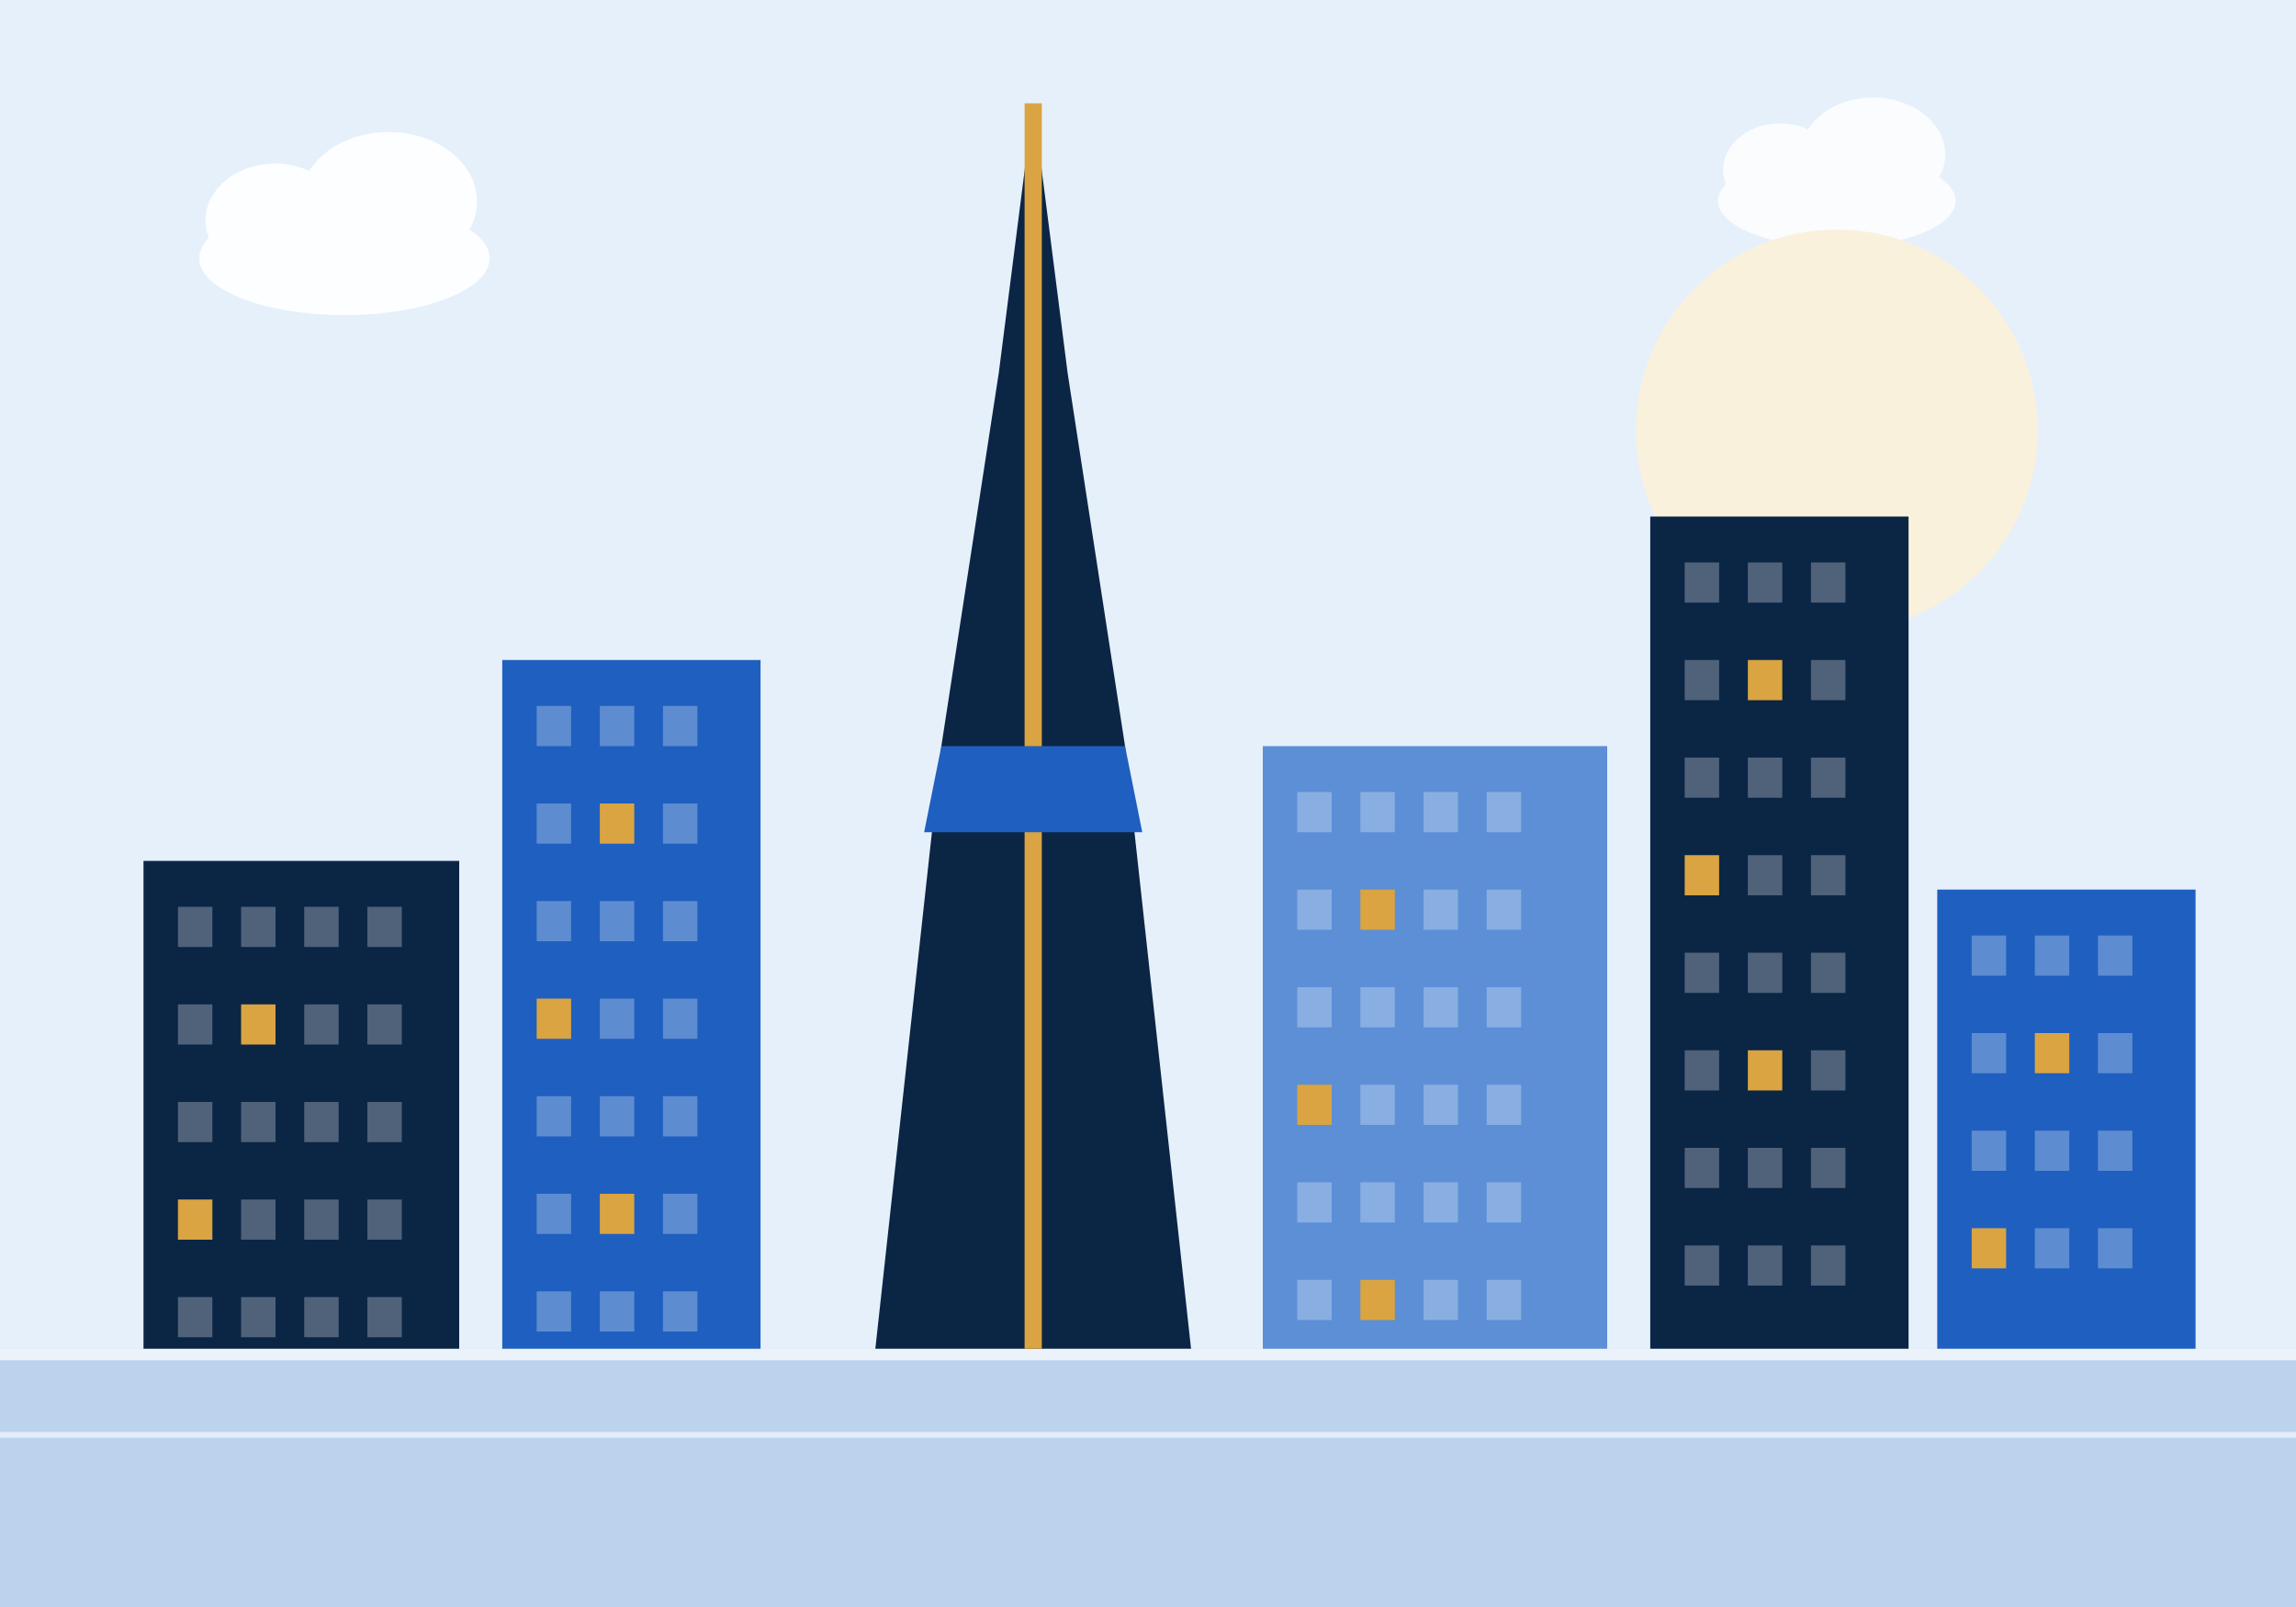
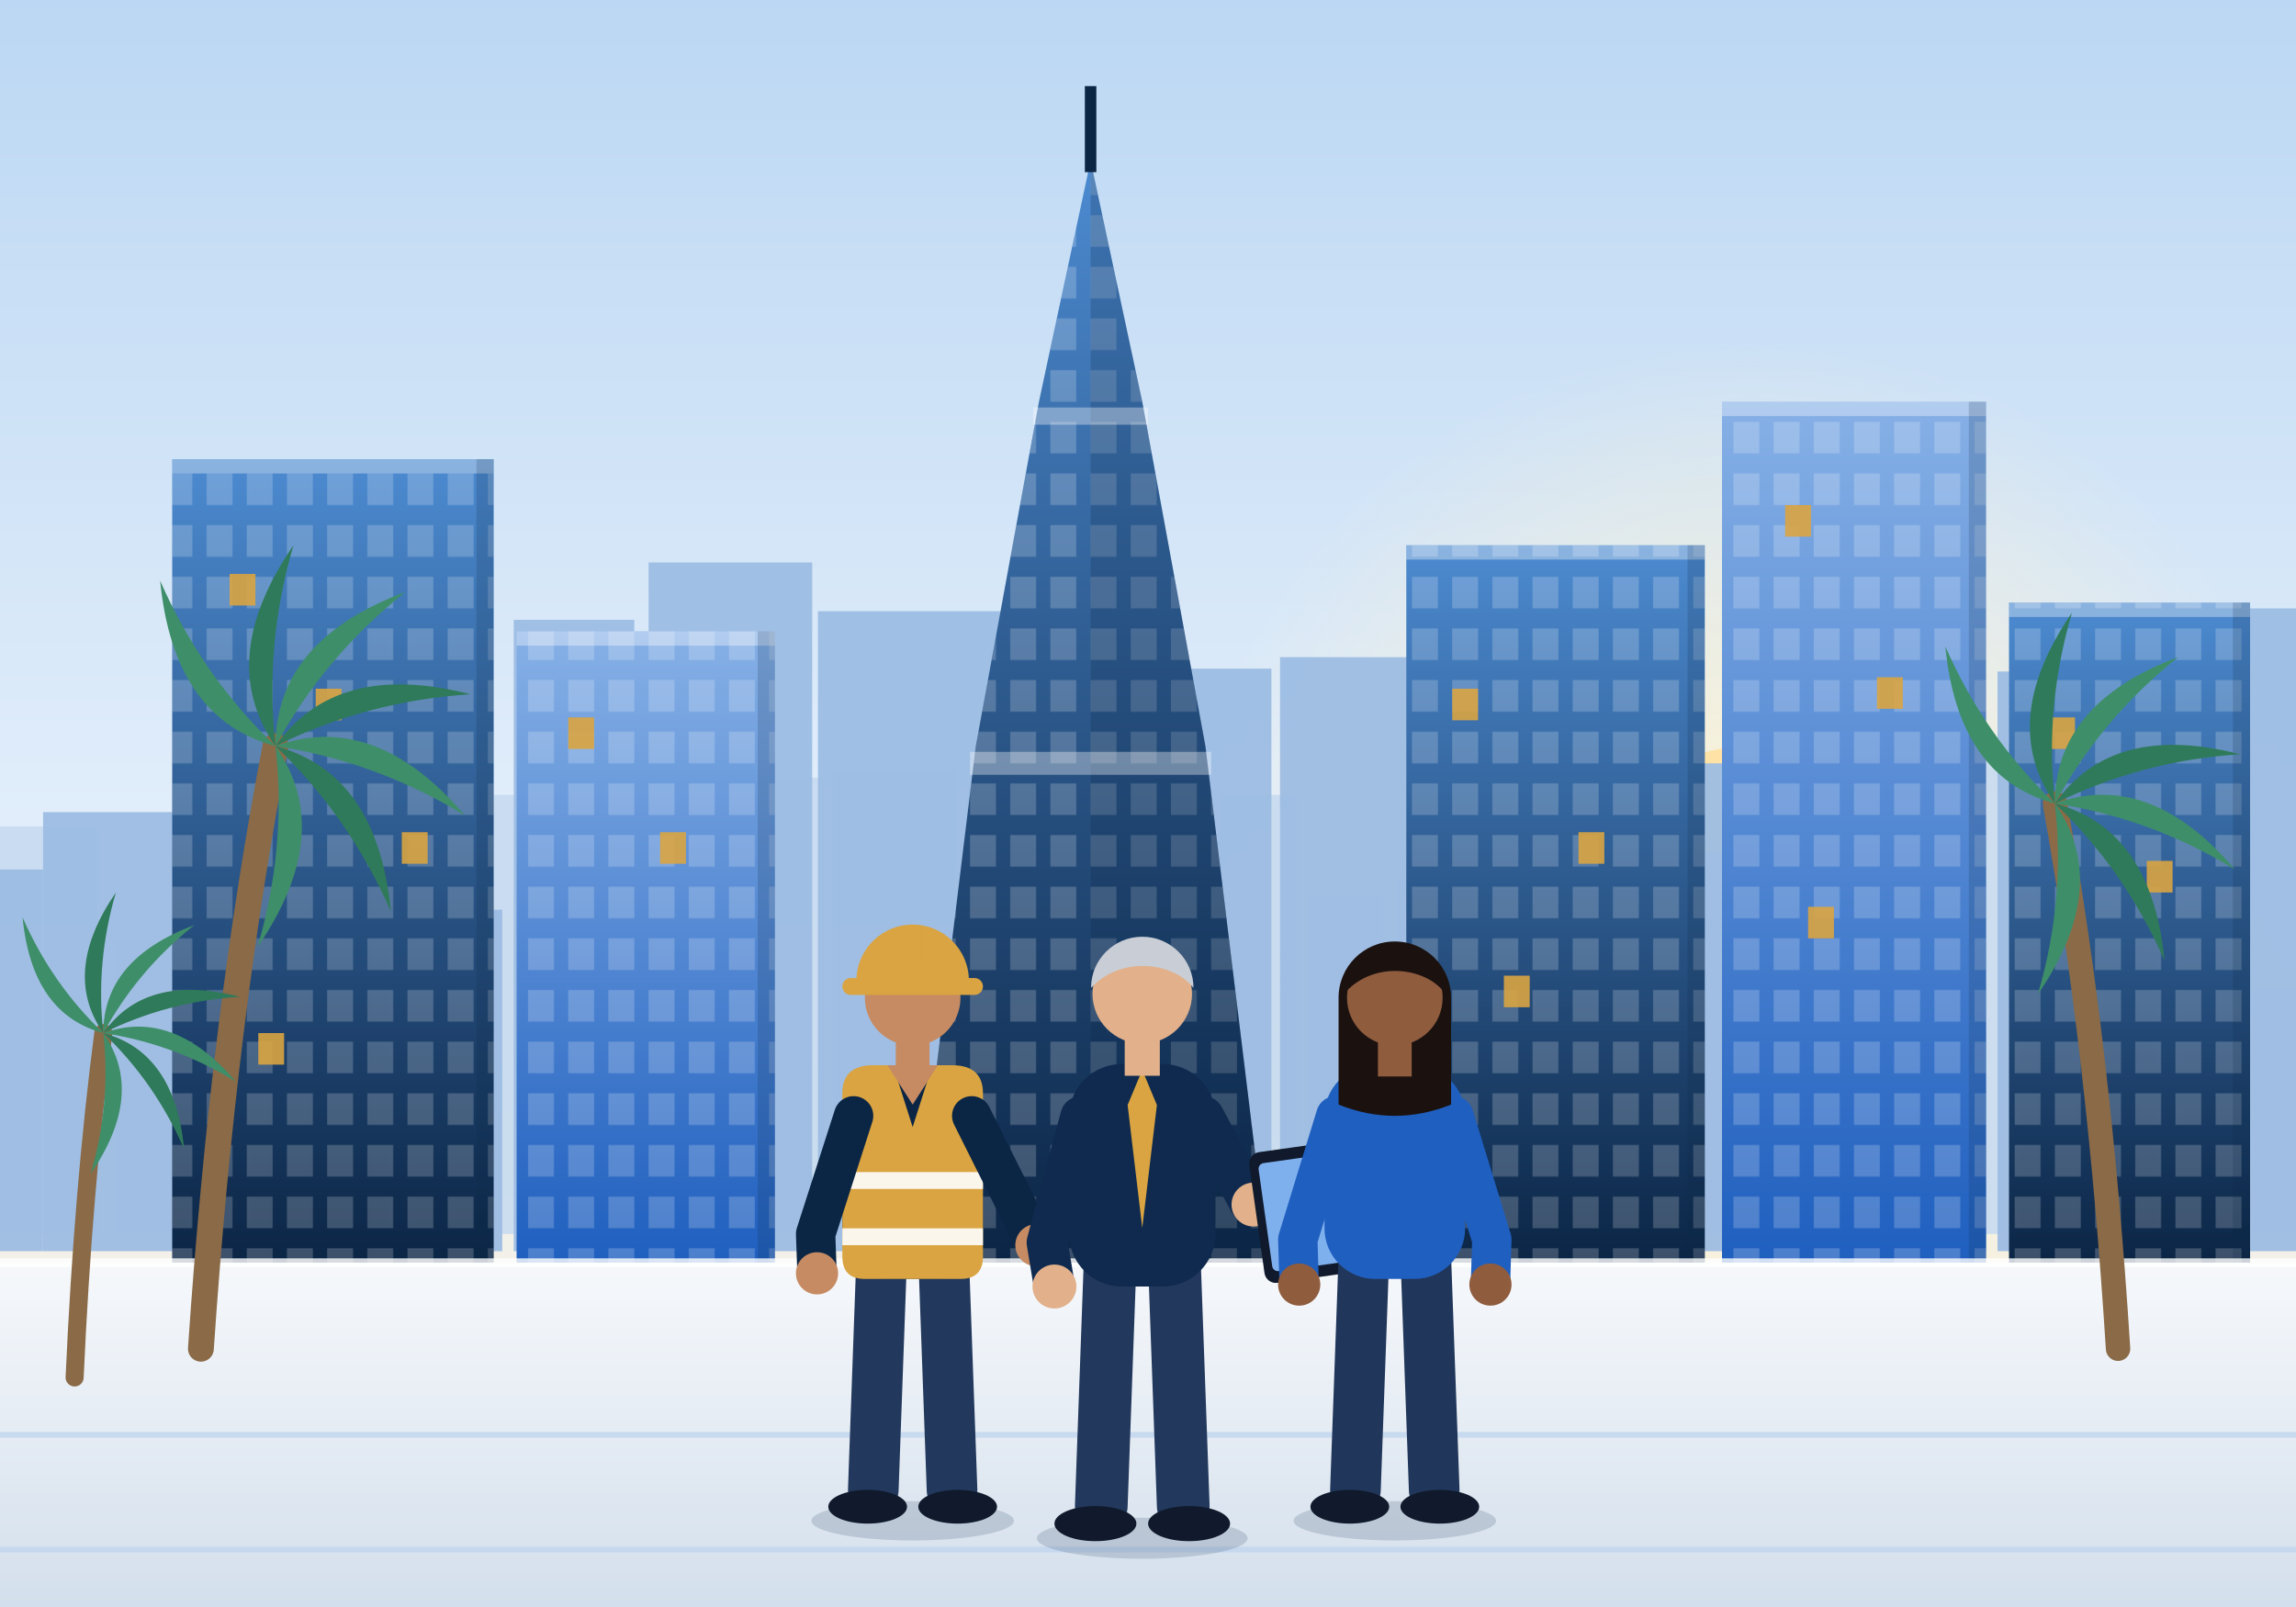
- <svg xmlns="http://www.w3.org/2000/svg" viewBox="0 0 800 560" role="img" aria-label="Illustration of a modern city skyline">
-   <rect width="800" height="560" fill="#E6F0FB" />
-   <g transform="translate(120,90) scale(1.1)" fill="#FFFFFF" opacity="0.9">
-     <ellipse cx="0" cy="0" rx="46" ry="18" />
-     <ellipse cx="-22" cy="-12" rx="22" ry="18" />
-     <ellipse cx="14" cy="-18" rx="28" ry="22" />
-   </g>
-   <g transform="translate(640,70) scale(0.9)" fill="#FFFFFF" opacity="0.8">
-     <ellipse cx="0" cy="0" rx="46" ry="18" />
-     <ellipse cx="-22" cy="-12" rx="22" ry="18" />
-     <ellipse cx="14" cy="-18" rx="28" ry="22" />
-   </g>
-   <circle cx="640" cy="150" r="70" fill="#FAF1DC" />
-   <rect x="0" y="470" width="800" height="90" fill="#BCD3EE" />
-   <rect x="0" y="470" width="800" height="4" fill="#FFFFFF" opacity=".7" />
-   <rect x="50" y="300" width="110" height="170" fill="#0B2545" />
-   <rect x="62" y="316" width="12" height="14" fill="#FFFFFF" fill-opacity=".28" />
-   <rect x="84" y="316" width="12" height="14" fill="#FFFFFF" fill-opacity=".28" />
-   <rect x="106" y="316" width="12" height="14" fill="#FFFFFF" fill-opacity=".28" />
-   <rect x="128" y="316" width="12" height="14" fill="#FFFFFF" fill-opacity=".28" />
-   <rect x="62" y="350" width="12" height="14" fill="#FFFFFF" fill-opacity=".28" />
-   <rect x="84" y="350" width="12" height="14" fill="#D9A441" />
-   <rect x="106" y="350" width="12" height="14" fill="#FFFFFF" fill-opacity=".28" />
-   <rect x="128" y="350" width="12" height="14" fill="#FFFFFF" fill-opacity=".28" />
-   <rect x="62" y="384" width="12" height="14" fill="#FFFFFF" fill-opacity=".28" />
-   <rect x="84" y="384" width="12" height="14" fill="#FFFFFF" fill-opacity=".28" />
-   <rect x="106" y="384" width="12" height="14" fill="#FFFFFF" fill-opacity=".28" />
-   <rect x="128" y="384" width="12" height="14" fill="#FFFFFF" fill-opacity=".28" />
-   <rect x="62" y="418" width="12" height="14" fill="#D9A441" />
-   <rect x="84" y="418" width="12" height="14" fill="#FFFFFF" fill-opacity=".28" />
-   <rect x="106" y="418" width="12" height="14" fill="#FFFFFF" fill-opacity=".28" />
-   <rect x="128" y="418" width="12" height="14" fill="#FFFFFF" fill-opacity=".28" />
-   <rect x="62" y="452" width="12" height="14" fill="#FFFFFF" fill-opacity=".28" />
-   <rect x="84" y="452" width="12" height="14" fill="#FFFFFF" fill-opacity=".28" />
-   <rect x="106" y="452" width="12" height="14" fill="#FFFFFF" fill-opacity=".28" />
-   <rect x="128" y="452" width="12" height="14" fill="#FFFFFF" fill-opacity=".28" />
-   <rect x="175" y="230" width="90" height="240" fill="#1F5FBF" />
-   <rect x="187" y="246" width="12" height="14" fill="#FFFFFF" fill-opacity=".28" />
-   <rect x="209" y="246" width="12" height="14" fill="#FFFFFF" fill-opacity=".28" />
-   <rect x="231" y="246" width="12" height="14" fill="#FFFFFF" fill-opacity=".28" />
-   <rect x="187" y="280" width="12" height="14" fill="#FFFFFF" fill-opacity=".28" />
-   <rect x="209" y="280" width="12" height="14" fill="#D9A441" />
-   <rect x="231" y="280" width="12" height="14" fill="#FFFFFF" fill-opacity=".28" />
-   <rect x="187" y="314" width="12" height="14" fill="#FFFFFF" fill-opacity=".28" />
-   <rect x="209" y="314" width="12" height="14" fill="#FFFFFF" fill-opacity=".28" />
-   <rect x="231" y="314" width="12" height="14" fill="#FFFFFF" fill-opacity=".28" />
-   <rect x="187" y="348" width="12" height="14" fill="#D9A441" />
-   <rect x="209" y="348" width="12" height="14" fill="#FFFFFF" fill-opacity=".28" />
-   <rect x="231" y="348" width="12" height="14" fill="#FFFFFF" fill-opacity=".28" />
-   <rect x="187" y="382" width="12" height="14" fill="#FFFFFF" fill-opacity=".28" />
-   <rect x="209" y="382" width="12" height="14" fill="#FFFFFF" fill-opacity=".28" />
-   <rect x="231" y="382" width="12" height="14" fill="#FFFFFF" fill-opacity=".28" />
-   <rect x="187" y="416" width="12" height="14" fill="#FFFFFF" fill-opacity=".28" />
-   <rect x="209" y="416" width="12" height="14" fill="#D9A441" />
-   <rect x="231" y="416" width="12" height="14" fill="#FFFFFF" fill-opacity=".28" />
-   <rect x="187" y="450" width="12" height="14" fill="#FFFFFF" fill-opacity=".28" />
-   <rect x="209" y="450" width="12" height="14" fill="#FFFFFF" fill-opacity=".28" />
-   <rect x="231" y="450" width="12" height="14" fill="#FFFFFF" fill-opacity=".28" />
-   <rect x="440" y="260" width="120" height="210" fill="#5C8FD6" />
-   <rect x="452" y="276" width="12" height="14" fill="#FFFFFF" fill-opacity=".28" />
-   <rect x="474" y="276" width="12" height="14" fill="#FFFFFF" fill-opacity=".28" />
-   <rect x="496" y="276" width="12" height="14" fill="#FFFFFF" fill-opacity=".28" />
-   <rect x="518" y="276" width="12" height="14" fill="#FFFFFF" fill-opacity=".28" />
-   <rect x="452" y="310" width="12" height="14" fill="#FFFFFF" fill-opacity=".28" />
-   <rect x="474" y="310" width="12" height="14" fill="#D9A441" />
-   <rect x="496" y="310" width="12" height="14" fill="#FFFFFF" fill-opacity=".28" />
-   <rect x="518" y="310" width="12" height="14" fill="#FFFFFF" fill-opacity=".28" />
-   <rect x="452" y="344" width="12" height="14" fill="#FFFFFF" fill-opacity=".28" />
-   <rect x="474" y="344" width="12" height="14" fill="#FFFFFF" fill-opacity=".28" />
-   <rect x="496" y="344" width="12" height="14" fill="#FFFFFF" fill-opacity=".28" />
-   <rect x="518" y="344" width="12" height="14" fill="#FFFFFF" fill-opacity=".28" />
-   <rect x="452" y="378" width="12" height="14" fill="#D9A441" />
-   <rect x="474" y="378" width="12" height="14" fill="#FFFFFF" fill-opacity=".28" />
-   <rect x="496" y="378" width="12" height="14" fill="#FFFFFF" fill-opacity=".28" />
-   <rect x="518" y="378" width="12" height="14" fill="#FFFFFF" fill-opacity=".28" />
-   <rect x="452" y="412" width="12" height="14" fill="#FFFFFF" fill-opacity=".28" />
-   <rect x="474" y="412" width="12" height="14" fill="#FFFFFF" fill-opacity=".28" />
-   <rect x="496" y="412" width="12" height="14" fill="#FFFFFF" fill-opacity=".28" />
-   <rect x="518" y="412" width="12" height="14" fill="#FFFFFF" fill-opacity=".28" />
-   <rect x="452" y="446" width="12" height="14" fill="#FFFFFF" fill-opacity=".28" />
-   <rect x="474" y="446" width="12" height="14" fill="#D9A441" />
-   <rect x="496" y="446" width="12" height="14" fill="#FFFFFF" fill-opacity=".28" />
-   <rect x="518" y="446" width="12" height="14" fill="#FFFFFF" fill-opacity=".28" />
-   <rect x="575" y="180" width="90" height="290" fill="#0B2545" />
-   <rect x="587" y="196" width="12" height="14" fill="#FFFFFF" fill-opacity=".28" />
-   <rect x="609" y="196" width="12" height="14" fill="#FFFFFF" fill-opacity=".28" />
-   <rect x="631" y="196" width="12" height="14" fill="#FFFFFF" fill-opacity=".28" />
-   <rect x="587" y="230" width="12" height="14" fill="#FFFFFF" fill-opacity=".28" />
-   <rect x="609" y="230" width="12" height="14" fill="#D9A441" />
-   <rect x="631" y="230" width="12" height="14" fill="#FFFFFF" fill-opacity=".28" />
-   <rect x="587" y="264" width="12" height="14" fill="#FFFFFF" fill-opacity=".28" />
-   <rect x="609" y="264" width="12" height="14" fill="#FFFFFF" fill-opacity=".28" />
-   <rect x="631" y="264" width="12" height="14" fill="#FFFFFF" fill-opacity=".28" />
-   <rect x="587" y="298" width="12" height="14" fill="#D9A441" />
-   <rect x="609" y="298" width="12" height="14" fill="#FFFFFF" fill-opacity=".28" />
-   <rect x="631" y="298" width="12" height="14" fill="#FFFFFF" fill-opacity=".28" />
-   <rect x="587" y="332" width="12" height="14" fill="#FFFFFF" fill-opacity=".28" />
-   <rect x="609" y="332" width="12" height="14" fill="#FFFFFF" fill-opacity=".28" />
-   <rect x="631" y="332" width="12" height="14" fill="#FFFFFF" fill-opacity=".28" />
-   <rect x="587" y="366" width="12" height="14" fill="#FFFFFF" fill-opacity=".28" />
-   <rect x="609" y="366" width="12" height="14" fill="#D9A441" />
-   <rect x="631" y="366" width="12" height="14" fill="#FFFFFF" fill-opacity=".28" />
-   <rect x="587" y="400" width="12" height="14" fill="#FFFFFF" fill-opacity=".28" />
-   <rect x="609" y="400" width="12" height="14" fill="#FFFFFF" fill-opacity=".28" />
-   <rect x="631" y="400" width="12" height="14" fill="#FFFFFF" fill-opacity=".28" />
-   <rect x="587" y="434" width="12" height="14" fill="#FFFFFF" fill-opacity=".28" />
-   <rect x="609" y="434" width="12" height="14" fill="#FFFFFF" fill-opacity=".28" />
-   <rect x="631" y="434" width="12" height="14" fill="#FFFFFF" fill-opacity=".28" />
-   <rect x="675" y="310" width="90" height="160" fill="#1F5FBF" />
-   <rect x="687" y="326" width="12" height="14" fill="#FFFFFF" fill-opacity=".28" />
-   <rect x="709" y="326" width="12" height="14" fill="#FFFFFF" fill-opacity=".28" />
-   <rect x="731" y="326" width="12" height="14" fill="#FFFFFF" fill-opacity=".28" />
-   <rect x="687" y="360" width="12" height="14" fill="#FFFFFF" fill-opacity=".28" />
-   <rect x="709" y="360" width="12" height="14" fill="#D9A441" />
-   <rect x="731" y="360" width="12" height="14" fill="#FFFFFF" fill-opacity=".28" />
-   <rect x="687" y="394" width="12" height="14" fill="#FFFFFF" fill-opacity=".28" />
-   <rect x="709" y="394" width="12" height="14" fill="#FFFFFF" fill-opacity=".28" />
-   <rect x="731" y="394" width="12" height="14" fill="#FFFFFF" fill-opacity=".28" />
-   <rect x="687" y="428" width="12" height="14" fill="#D9A441" />
-   <rect x="709" y="428" width="12" height="14" fill="#FFFFFF" fill-opacity=".28" />
-   <rect x="731" y="428" width="12" height="14" fill="#FFFFFF" fill-opacity=".28" />
-   <polygon points="305,470 328,260 348,130 360,36 372,130 392,260 415,470" fill="#0B2545" />
-   <rect x="357" y="36" width="6" height="434" fill="#D9A441" />
-   <polygon points="328,260 392,260 398,290 322,290" fill="#1F5FBF" />
-   <path d="M0 500h800" stroke="#FFFFFF" stroke-width="2" opacity=".6" />
+ <svg xmlns="http://www.w3.org/2000/svg" viewBox="0 0 800 560" role="img" aria-label="Illustration of a Dubai-style city skyline with a facility management team in front">
+   <defs>
+     <linearGradient id="sky" x1="0" y1="0" x2="0" y2="1">
+       <stop offset="0" stop-color="#BBD7F3" />
+       <stop offset=".55" stop-color="#E4EFFB" />
+       <stop offset="1" stop-color="#FFF1D6" />
+     </linearGradient>
+     <linearGradient id="glass" x1="0" y1="0" x2="0" y2="1">
+       <stop offset="0" stop-color="#4C8AD0" />
+       <stop offset="1" stop-color="#0B2545" />
+     </linearGradient>
+     <linearGradient id="glass2" x1="0" y1="0" x2="0" y2="1">
+       <stop offset="0" stop-color="#86B0E6" />
+       <stop offset="1" stop-color="#1F5FBF" />
+     </linearGradient>
+     <linearGradient id="floor" x1="0" y1="0" x2="0" y2="1">
+       <stop offset="0" stop-color="#F6F8FB" />
+       <stop offset="1" stop-color="#D3DFEC" />
+     </linearGradient>
+     <linearGradient id="wall" x1="0" y1="0" x2="0" y2="1">
+       <stop offset="0" stop-color="#F4F8FD" />
+       <stop offset="1" stop-color="#E1EBF6" />
+     </linearGradient>
+     <radialGradient id="glow">
+       <stop offset="0" stop-color="#FFF3D0" stop-opacity="1" />
+       <stop offset="1" stop-color="#FFF3D0" stop-opacity="0" />
+     </radialGradient>
+     <pattern id="win" width="14" height="18" patternUnits="userSpaceOnUse">
+       <rect x="2" y="3" width="9" height="11" fill="#fff" opacity=".2" />
+     </pattern>
+     <pattern id="slats" width="8" height="8" patternUnits="userSpaceOnUse">
+       <rect y="5" width="8" height="2" fill="#8DA0B6" />
+     </pattern>
+     <filter id="sh" x="-20%" y="-20%" width="140%" height="150%">
+       <feDropShadow dx="0" dy="6" stdDeviation="7" flood-color="#0B2545" flood-opacity=".18" />
+     </filter>
+   </defs>
+   <rect width="800" height="560" fill="url(#sky)" />
+   <circle cx="610" cy="320" r="200" fill="url(#glow)" />
+   <circle cx="610" cy="320" r="60" fill="#FFE3A6" />
+   <rect x="0" y="288" width="34" height="142" fill="#C7DAF0" opacity="0.9" />
+   <rect x="40" y="328" width="30" height="102" fill="#C7DAF0" opacity="0.9" />
+   <rect x="70" y="263" width="57" height="167" fill="#C7DAF0" opacity="0.9" />
+   <rect x="130" y="277" width="56" height="153" fill="#C7DAF0" opacity="0.9" />
+   <rect x="189" y="348" width="39" height="82" fill="#C7DAF0" opacity="0.9" />
+   <rect x="231" y="311" width="27" height="119" fill="#C7DAF0" opacity="0.9" />
+   <rect x="261" y="271" width="26" height="159" fill="#C7DAF0" opacity="0.9" />
+   <rect x="290" y="268" width="43" height="162" fill="#C7DAF0" opacity="0.9" />
+   <rect x="339" y="285" width="40" height="145" fill="#C7DAF0" opacity="0.9" />
+   <rect x="379" y="357" width="46" height="73" fill="#C7DAF0" opacity="0.9" />
+   <rect x="425" y="277" width="27" height="153" fill="#C7DAF0" opacity="0.9" />
+   <rect x="456" y="312" width="26" height="118" fill="#C7DAF0" opacity="0.9" />
+   <rect x="487" y="306" width="39" height="124" fill="#C7DAF0" opacity="0.9" />
+   <rect x="531" y="293" width="27" height="137" fill="#C7DAF0" opacity="0.9" />
+   <rect x="559" y="297" width="54" height="133" fill="#C7DAF0" opacity="0.9" />
+   <rect x="617" y="316" width="40" height="114" fill="#C7DAF0" opacity="0.9" />
+   <rect x="658" y="263" width="40" height="167" fill="#C7DAF0" opacity="0.9" />
+   <rect x="701" y="358" width="44" height="72" fill="#C7DAF0" opacity="0.9" />
+   <rect x="748" y="337" width="32" height="93" fill="#C7DAF0" opacity="0.9" />
+   <rect x="785" y="345" width="44" height="85" fill="#C7DAF0" opacity="0.9" />
+   <rect x="-20" y="303" width="35" height="133" fill="#9DBDE3" opacity="0.95" />
+   <rect x="15" y="283" width="55" height="153" fill="#9DBDE3" opacity="0.95" />
+   <rect x="75" y="262" width="51" height="174" fill="#9DBDE3" opacity="0.95" />
+   <rect x="130" y="317" width="45" height="119" fill="#9DBDE3" opacity="0.95" />
+   <rect x="179" y="216" width="42" height="220" fill="#9DBDE3" opacity="0.95" />
+   <rect x="226" y="196" width="57" height="240" fill="#9DBDE3" opacity="0.95" />
+   <rect x="285" y="213" width="66" height="223" fill="#9DBDE3" opacity="0.95" />
+   <rect x="355" y="317" width="49" height="119" fill="#9DBDE3" opacity="0.95" />
+   <rect x="410" y="233" width="33" height="203" fill="#9DBDE3" opacity="0.95" />
+   <rect x="446" y="229" width="52" height="207" fill="#9DBDE3" opacity="0.95" />
+   <rect x="501" y="284" width="65" height="152" fill="#9DBDE3" opacity="0.95" />
+   <rect x="570" y="266" width="43" height="170" fill="#9DBDE3" opacity="0.95" />
+   <rect x="614" y="281" width="33" height="155" fill="#9DBDE3" opacity="0.95" />
+   <rect x="649" y="292" width="43" height="144" fill="#9DBDE3" opacity="0.95" />
+   <rect x="696" y="234" width="64" height="202" fill="#9DBDE3" opacity="0.95" />
+   <rect x="764" y="212" width="43" height="224" fill="#9DBDE3" opacity="0.95" />
+   <rect x="813" y="233" width="58" height="203" fill="#9DBDE3" opacity="0.95" />
+   <rect x="60" y="160" width="112" height="280" fill="url(#glass)" />
+   <rect x="60" y="160" width="112" height="280" fill="url(#win)" />
+   <rect x="60" y="160" width="112" height="5" fill="#fff" opacity=".35" />
+   <rect x="166" y="160" width="6" height="280" fill="#0B2545" opacity=".18" />
+   <rect x="80" y="200" width="9" height="11" fill="#D9A441" opacity=".9" />
+   <rect x="110" y="240" width="9" height="11" fill="#D9A441" opacity=".9" />
+   <rect x="140" y="290" width="9" height="11" fill="#D9A441" opacity=".9" />
+   <rect x="90" y="360" width="9" height="11" fill="#D9A441" opacity=".9" />
+   <rect x="180" y="220" width="90" height="220" fill="url(#glass2)" />
+   <rect x="180" y="220" width="90" height="220" fill="url(#win)" />
+   <rect x="180" y="220" width="90" height="5" fill="#fff" opacity=".35" />
+   <rect x="264" y="220" width="6" height="220" fill="#0B2545" opacity=".18" />
+   <rect x="198" y="250" width="9" height="11" fill="#D9A441" opacity=".9" />
+   <rect x="230" y="290" width="9" height="11" fill="#D9A441" opacity=".9" />
+   <rect x="490" y="190" width="104" height="250" fill="url(#glass)" />
+   <rect x="490" y="190" width="104" height="250" fill="url(#win)" />
+   <rect x="490" y="190" width="104" height="5" fill="#fff" opacity=".35" />
+   <rect x="588" y="190" width="6" height="250" fill="#0B2545" opacity=".18" />
+   <rect x="506" y="240" width="9" height="11" fill="#D9A441" opacity=".9" />
+   <rect x="550" y="290" width="9" height="11" fill="#D9A441" opacity=".9" />
+   <rect x="524" y="340" width="9" height="11" fill="#D9A441" opacity=".9" />
+   <rect x="600" y="140" width="92" height="300" fill="url(#glass2)" />
+   <rect x="600" y="140" width="92" height="300" fill="url(#win)" />
+   <rect x="600" y="140" width="92" height="5" fill="#fff" opacity=".35" />
+   <rect x="686" y="140" width="6" height="300" fill="#0B2545" opacity=".18" />
+   <rect x="622" y="176" width="9" height="11" fill="#D9A441" opacity=".9" />
+   <rect x="654" y="236" width="9" height="11" fill="#D9A441" opacity=".9" />
+   <rect x="630" y="316" width="9" height="11" fill="#D9A441" opacity=".9" />
+   <rect x="700" y="210" width="84" height="230" fill="url(#glass)" />
+   <rect x="700" y="210" width="84" height="230" fill="url(#win)" />
+   <rect x="700" y="210" width="84" height="5" fill="#fff" opacity=".35" />
+   <rect x="778" y="210" width="6" height="230" fill="#0B2545" opacity=".18" />
+   <rect x="714" y="250" width="9" height="11" fill="#D9A441" opacity=".9" />
+   <rect x="748" y="300" width="9" height="11" fill="#D9A441" opacity=".9" />
+   <polygon points="318,440 340,260 362,140 380,56 398,140 420,260 442,440" fill="url(#glass)" />
+   <polygon points="318,440 340,260 362,140 380,56 398,140 420,260 442,440" fill="url(#win)" />
+   <polygon points="380,56 398,140 420,260 442,440 380,440" fill="#0B2545" opacity=".22" />
+   <rect x="378" y="30" width="4" height="30" fill="#0B2545" />
+   <rect x="338" y="262" width="84" height="8" fill="#fff" opacity=".35" />
+   <rect x="360" y="142" width="40" height="6" fill="#fff" opacity=".35" />
+   <rect y="440" width="800" height="120" fill="url(#floor)" />
+   <path d="M0 440H800" stroke="#fff" stroke-width="3" opacity=".8" />
+   <path d="M0 500H800M0 540H800" stroke="#BCD3EE" stroke-width="2" opacity=".7" />
+   <path d="M70 470Q77.8 354.5 96 260" fill="none" stroke="#8A6A47" stroke-width="9.0" stroke-linecap="round" />
+   <g transform="translate(96,260) rotate(-80) scale(1.0)">
+     <path d="M0 0Q26 -26 70 -6Q34 -10 0 0Z" fill="#2F7A5A" />
+   </g>
+   <g transform="translate(96,260) rotate(-45) scale(1.0)">
+     <path d="M0 0Q26 -26 70 -6Q34 -10 0 0Z" fill="#3E8E6A" />
+   </g>
+   <g transform="translate(96,260) rotate(-10) scale(1.0)">
+     <path d="M0 0Q26 -26 70 -6Q34 -10 0 0Z" fill="#2F7A5A" />
+   </g>
+   <g transform="translate(96,260) rotate(25) scale(1.0)">
+     <path d="M0 0Q26 -26 70 -6Q34 -10 0 0Z" fill="#3E8E6A" />
+   </g>
+   <g transform="translate(96,260) rotate(60) scale(1.0)">
+     <path d="M0 0Q26 -26 70 -6Q34 -10 0 0Z" fill="#2F7A5A" />
+   </g>
+   <g transform="translate(96,260) rotate(100) scale(1.0)">
+     <path d="M0 0Q26 -26 70 -6Q34 -10 0 0Z" fill="#3E8E6A" />
+   </g>
+   <g transform="translate(96,260) rotate(-120) scale(1.0)">
+     <path d="M0 0Q26 -26 70 -6Q34 -10 0 0Z" fill="#3E8E6A" />
+   </g>
+   <path d="M738 470Q731.4 365.5 716 280" fill="none" stroke="#8A6A47" stroke-width="8.5" stroke-linecap="round" />
+   <g transform="translate(716,280) rotate(-80) scale(0.95)">
+     <path d="M0 0Q26 -26 70 -6Q34 -10 0 0Z" fill="#2F7A5A" />
+   </g>
+   <g transform="translate(716,280) rotate(-45) scale(0.95)">
+     <path d="M0 0Q26 -26 70 -6Q34 -10 0 0Z" fill="#3E8E6A" />
+   </g>
+   <g transform="translate(716,280) rotate(-10) scale(0.95)">
+     <path d="M0 0Q26 -26 70 -6Q34 -10 0 0Z" fill="#2F7A5A" />
+   </g>
+   <g transform="translate(716,280) rotate(25) scale(0.95)">
+     <path d="M0 0Q26 -26 70 -6Q34 -10 0 0Z" fill="#3E8E6A" />
+   </g>
+   <g transform="translate(716,280) rotate(60) scale(0.95)">
+     <path d="M0 0Q26 -26 70 -6Q34 -10 0 0Z" fill="#2F7A5A" />
+   </g>
+   <g transform="translate(716,280) rotate(100) scale(0.95)">
+     <path d="M0 0Q26 -26 70 -6Q34 -10 0 0Z" fill="#3E8E6A" />
+   </g>
+   <g transform="translate(716,280) rotate(-120) scale(0.95)">
+     <path d="M0 0Q26 -26 70 -6Q34 -10 0 0Z" fill="#3E8E6A" />
+   </g>
+   <path d="M26 480Q29.0 414.0 36 360" fill="none" stroke="#8A6A47" stroke-width="6.3" stroke-linecap="round" />
+   <g transform="translate(36,360) rotate(-80) scale(0.7)">
+     <path d="M0 0Q26 -26 70 -6Q34 -10 0 0Z" fill="#2F7A5A" />
+   </g>
+   <g transform="translate(36,360) rotate(-45) scale(0.7)">
+     <path d="M0 0Q26 -26 70 -6Q34 -10 0 0Z" fill="#3E8E6A" />
+   </g>
+   <g transform="translate(36,360) rotate(-10) scale(0.7)">
+     <path d="M0 0Q26 -26 70 -6Q34 -10 0 0Z" fill="#2F7A5A" />
+   </g>
+   <g transform="translate(36,360) rotate(25) scale(0.7)">
+     <path d="M0 0Q26 -26 70 -6Q34 -10 0 0Z" fill="#3E8E6A" />
+   </g>
+   <g transform="translate(36,360) rotate(60) scale(0.7)">
+     <path d="M0 0Q26 -26 70 -6Q34 -10 0 0Z" fill="#2F7A5A" />
+   </g>
+   <g transform="translate(36,360) rotate(100) scale(0.7)">
+     <path d="M0 0Q26 -26 70 -6Q34 -10 0 0Z" fill="#3E8E6A" />
+   </g>
+   <g transform="translate(36,360) rotate(-120) scale(0.7)">
+     <path d="M0 0Q26 -26 70 -6Q34 -10 0 0Z" fill="#3E8E6A" />
+   </g>
+   <g transform="translate(318,528) scale(0.98,0.98)">
+     <ellipse cx="0" cy="2" rx="36" ry="7" fill="#0B2545" opacity=".16" />
+     <path d="M-11 -92L-14 -9M11 -92L14 -9" stroke="#22385C" stroke-width="18" stroke-linecap="round" />
+     <ellipse cx="-16" cy="-3" rx="14" ry="6" fill="#101A2C" />
+     <ellipse cx="16" cy="-3" rx="14" ry="6" fill="#101A2C" />
+     <rect x="-25" y="-160" width="50" height="76" rx="18" fill="#0B2545" />
+     <path d="M-25 -150Q-25 -160 -14 -160L-7 -160L0 -138L7 -160L14 -160Q25 -160 25 -150L25 -92Q25 -84 17 -84L-17 -84Q-25 -84 -25 -92Z" fill="#D9A441" />
+     <rect x="-25" y="-122" width="50" height="6" fill="#fff" opacity=".9" />
+     <rect x="-25" y="-102" width="50" height="6" fill="#fff" opacity=".9" />
+     <path d="M-9 -160L0 -146L9 -160Z" fill="#C68B62" />
+     <path d="M-21 -142L-34.5 -100.0L-34 -86" fill="none" stroke="#0B2545" stroke-width="14" stroke-linecap="round" stroke-linejoin="round" />
+     <circle cx="-34" cy="-86" r="7.5" fill="#C68B62" />
+     <path d="M21 -142L39.5 -105.0L44 -96" fill="none" stroke="#0B2545" stroke-width="14" stroke-linecap="round" stroke-linejoin="round" />
+     <circle cx="44" cy="-96" r="7.5" fill="#C68B62" />
+     <rect x="-6" y="-172" width="12" height="16" fill="#C68B62" />
+     <circle cx="0" cy="-184" r="17" fill="#C68B62" />
+     <path d="M-17.500 -186a17.500 17.500 0 0 1 35 0c-7 -9 -25 -11 -35 0Z" fill="#2A1A12" />
+     <path d="M-20 -190a20 20 0 0 1 40 0Z" fill="#D9A441" />
+     <rect x="-25" y="-191" width="50" height="6" rx="3" fill="#D9A441" />
+     <rect x="-3" y="-209" width="6" height="14" fill="#D9A441" opacity=".75" />
+   </g>
+   <g transform="translate(398,534) scale(1.02,1.02)">
+     <ellipse cx="0" cy="2" rx="36" ry="7" fill="#0B2545" opacity=".16" />
+     <path d="M-11 -92L-14 -9M11 -92L14 -9" stroke="#22385C" stroke-width="18" stroke-linecap="round" />
+     <ellipse cx="-16" cy="-3" rx="14" ry="6" fill="#101A2C" />
+     <ellipse cx="16" cy="-3" rx="14" ry="6" fill="#101A2C" />
+     <rect x="-25" y="-160" width="50" height="76" rx="18" fill="#0F2A4E" />
+     <path d="M0 -158L-5 -146L0 -104L5 -146Z" fill="#D9A441" />
+     <path d="M-21 -142L-32.5 -99.0L-30 -84" fill="none" stroke="#0F2A4E" stroke-width="14" stroke-linecap="round" stroke-linejoin="round" />
+     <circle cx="-30" cy="-84" r="7.5" fill="#E2B08A" />
+     <path d="M21 -142L36.5 -113.0L38 -112" fill="none" stroke="#0F2A4E" stroke-width="14" stroke-linecap="round" stroke-linejoin="round" />
+     <circle cx="38" cy="-112" r="7.5" fill="#E2B08A" />
+     <rect x="-6" y="-172" width="12" height="16" fill="#E2B08A" />
+     <circle cx="0" cy="-184" r="17" fill="#E2B08A" />
+     <path d="M-17.500 -186a17.500 17.500 0 0 1 35 0c-7 -9 -25 -11 -35 0Z" fill="#C9CED6" />
+   </g>
+   <g transform="rotate(-8 450 410)">
+     <rect x="436" y="400" width="34" height="46" rx="4" fill="#101A2C" />
+     <rect x="439" y="404" width="28" height="38" rx="2" fill="#7FB0EE" />
+   </g>
+   <g transform="translate(486,528) scale(0.98,0.98)">
+     <ellipse cx="0" cy="2" rx="36" ry="7" fill="#0B2545" opacity=".16" />
+     <path d="M-11 -92L-14 -9M11 -92L14 -9" stroke="#20365A" stroke-width="18" stroke-linecap="round" />
+     <ellipse cx="-16" cy="-3" rx="14" ry="6" fill="#101A2C" />
+     <ellipse cx="16" cy="-3" rx="14" ry="6" fill="#101A2C" />
+     <rect x="-25" y="-160" width="50" height="76" rx="18" fill="#1F5FBF" />
+     <path d="M-9 -160L0 -146L9 -160Z" fill="#8F5C3E" />
+     <path d="M-21 -142L-34.5 -98.0L-34 -82" fill="none" stroke="#1F5FBF" stroke-width="14" stroke-linecap="round" stroke-linejoin="round" />
+     <circle cx="-34" cy="-82" r="7.5" fill="#8F5C3E" />
+     <path d="M21 -142L34.5 -98.0L34 -82" fill="none" stroke="#1F5FBF" stroke-width="14" stroke-linecap="round" stroke-linejoin="round" />
+     <circle cx="34" cy="-82" r="7.5" fill="#8F5C3E" />
+     <path d="M-20 -184a20 20 0 0 1 40 0v38q-20 8 -40 0Z" fill="#1B1210" />
+     <rect x="-6" y="-172" width="12" height="16" fill="#8F5C3E" />
+     <circle cx="0" cy="-184" r="17" fill="#8F5C3E" />
+     <path d="M-17.500 -186a17.500 17.500 0 0 1 35 0c-7 -9 -25 -11 -35 0Z" fill="#1B1210" />
+   </g>
</svg>
